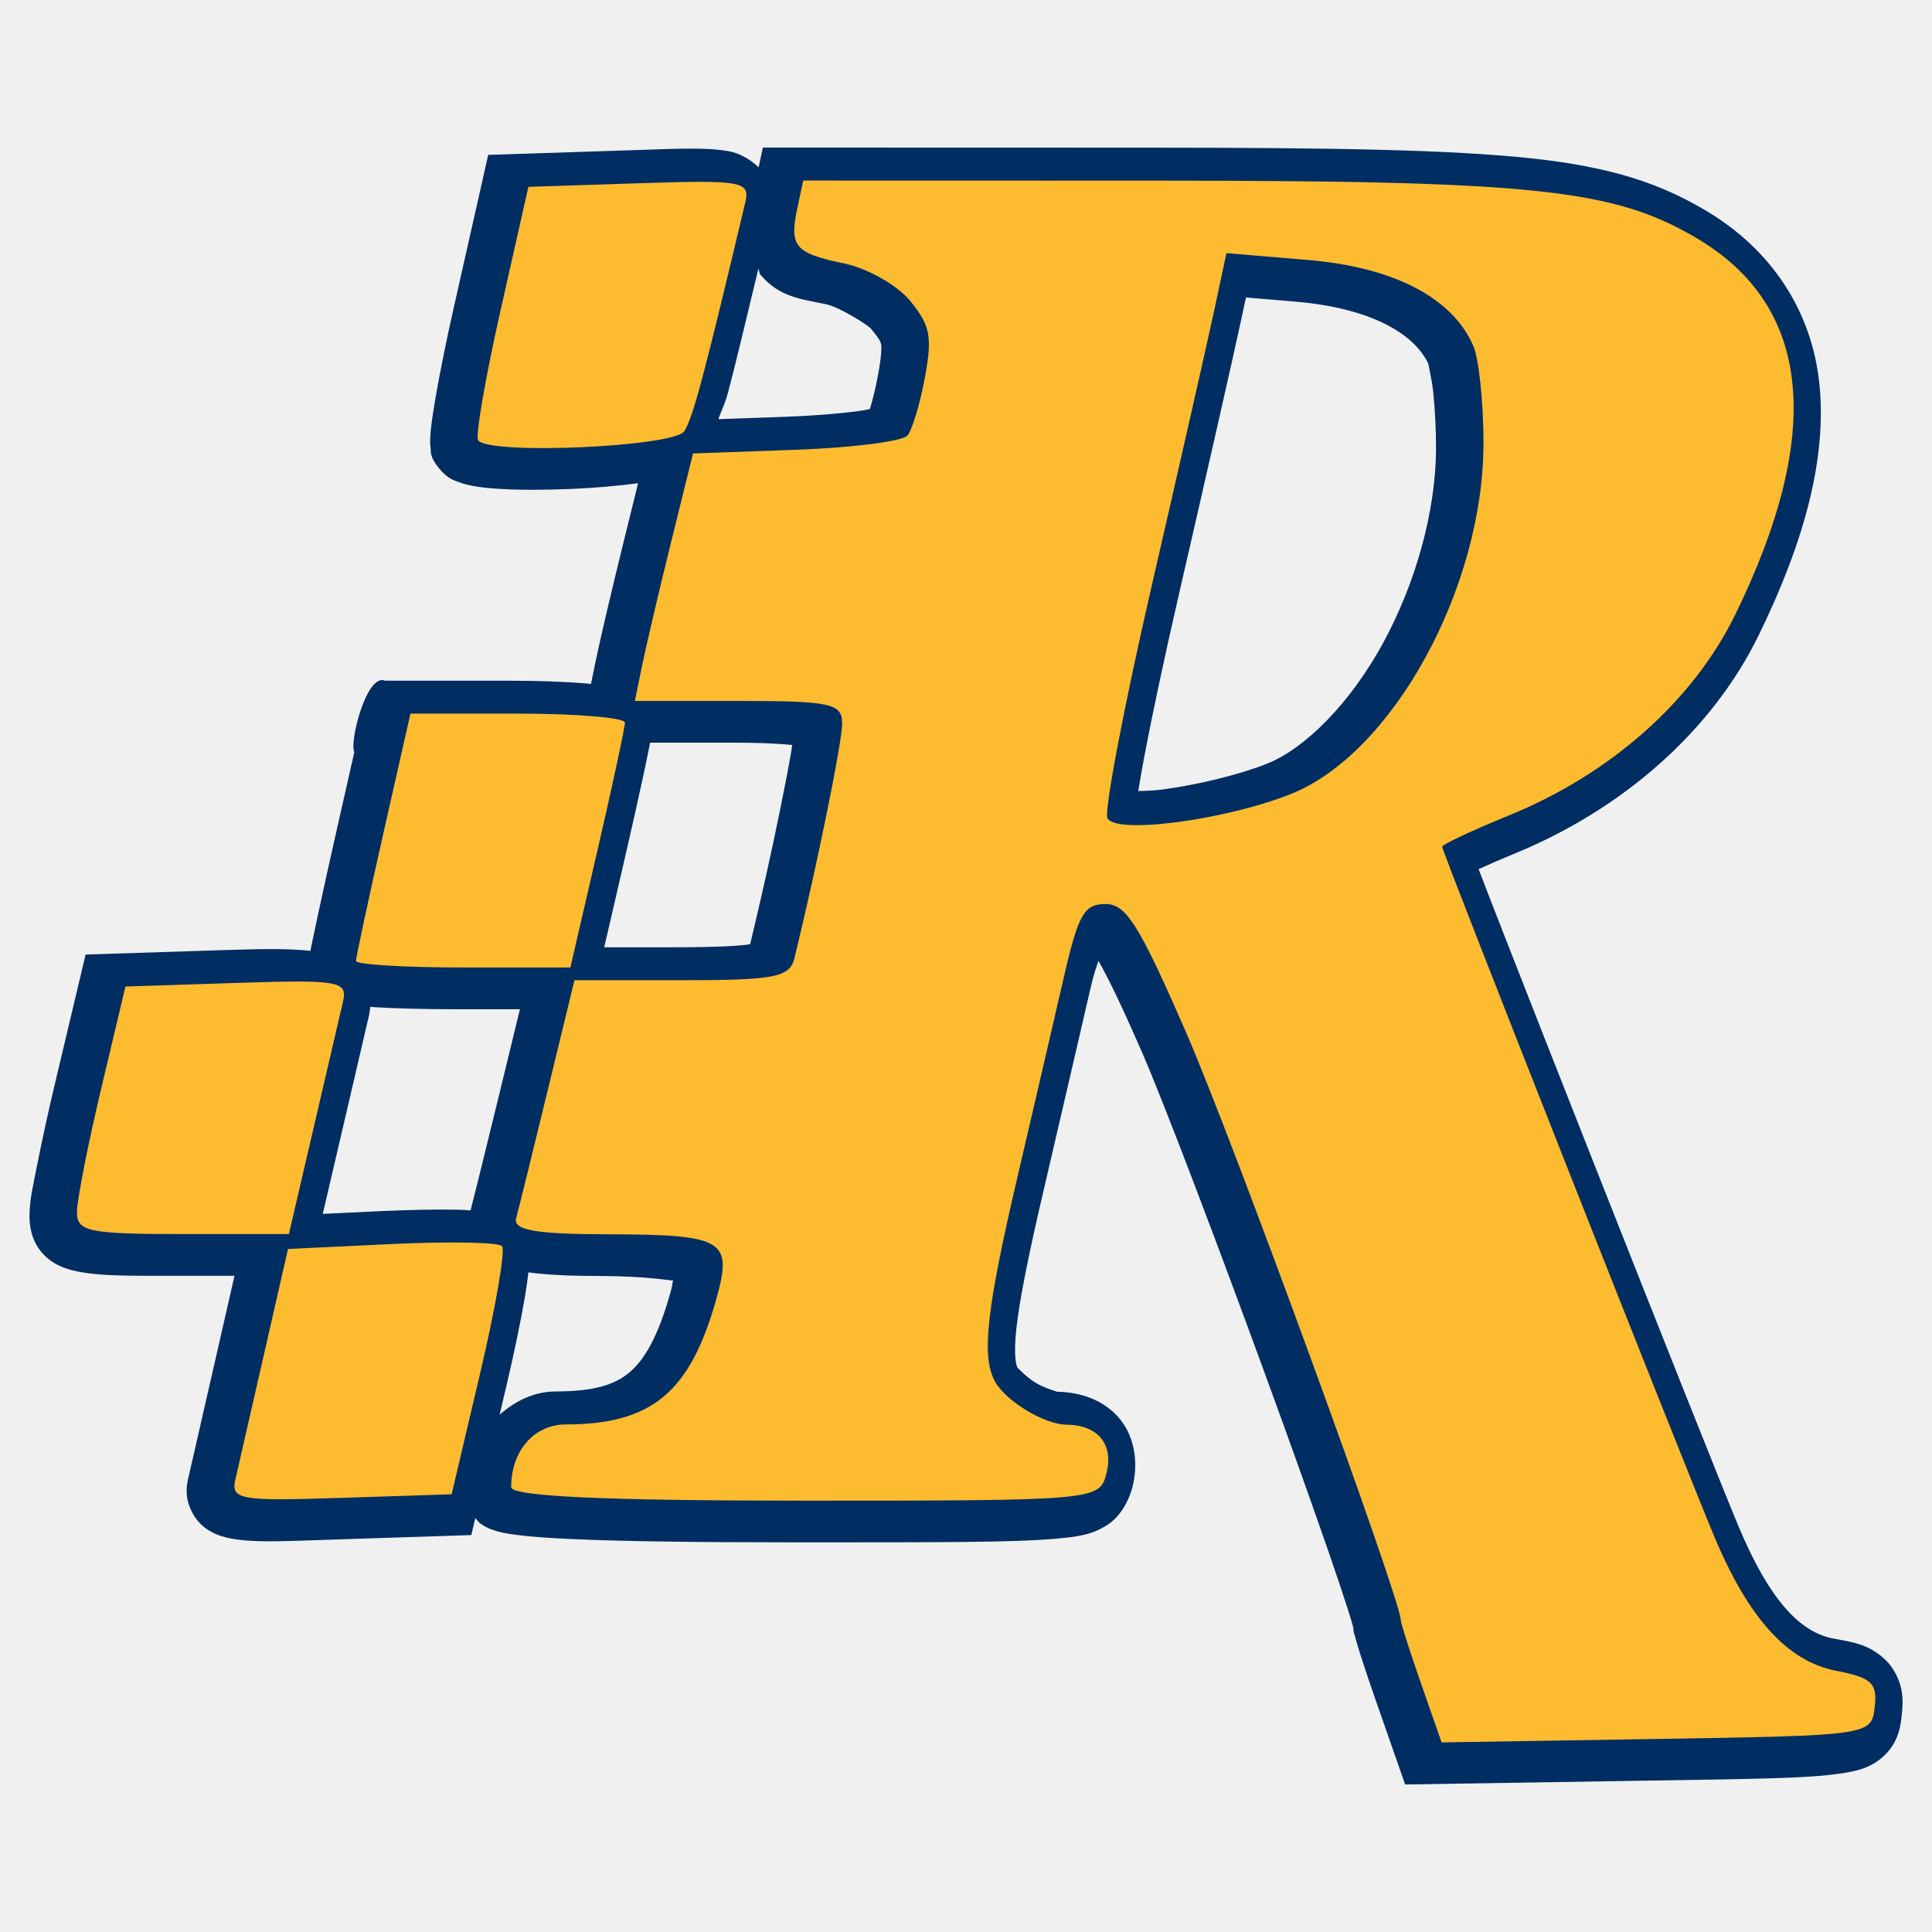
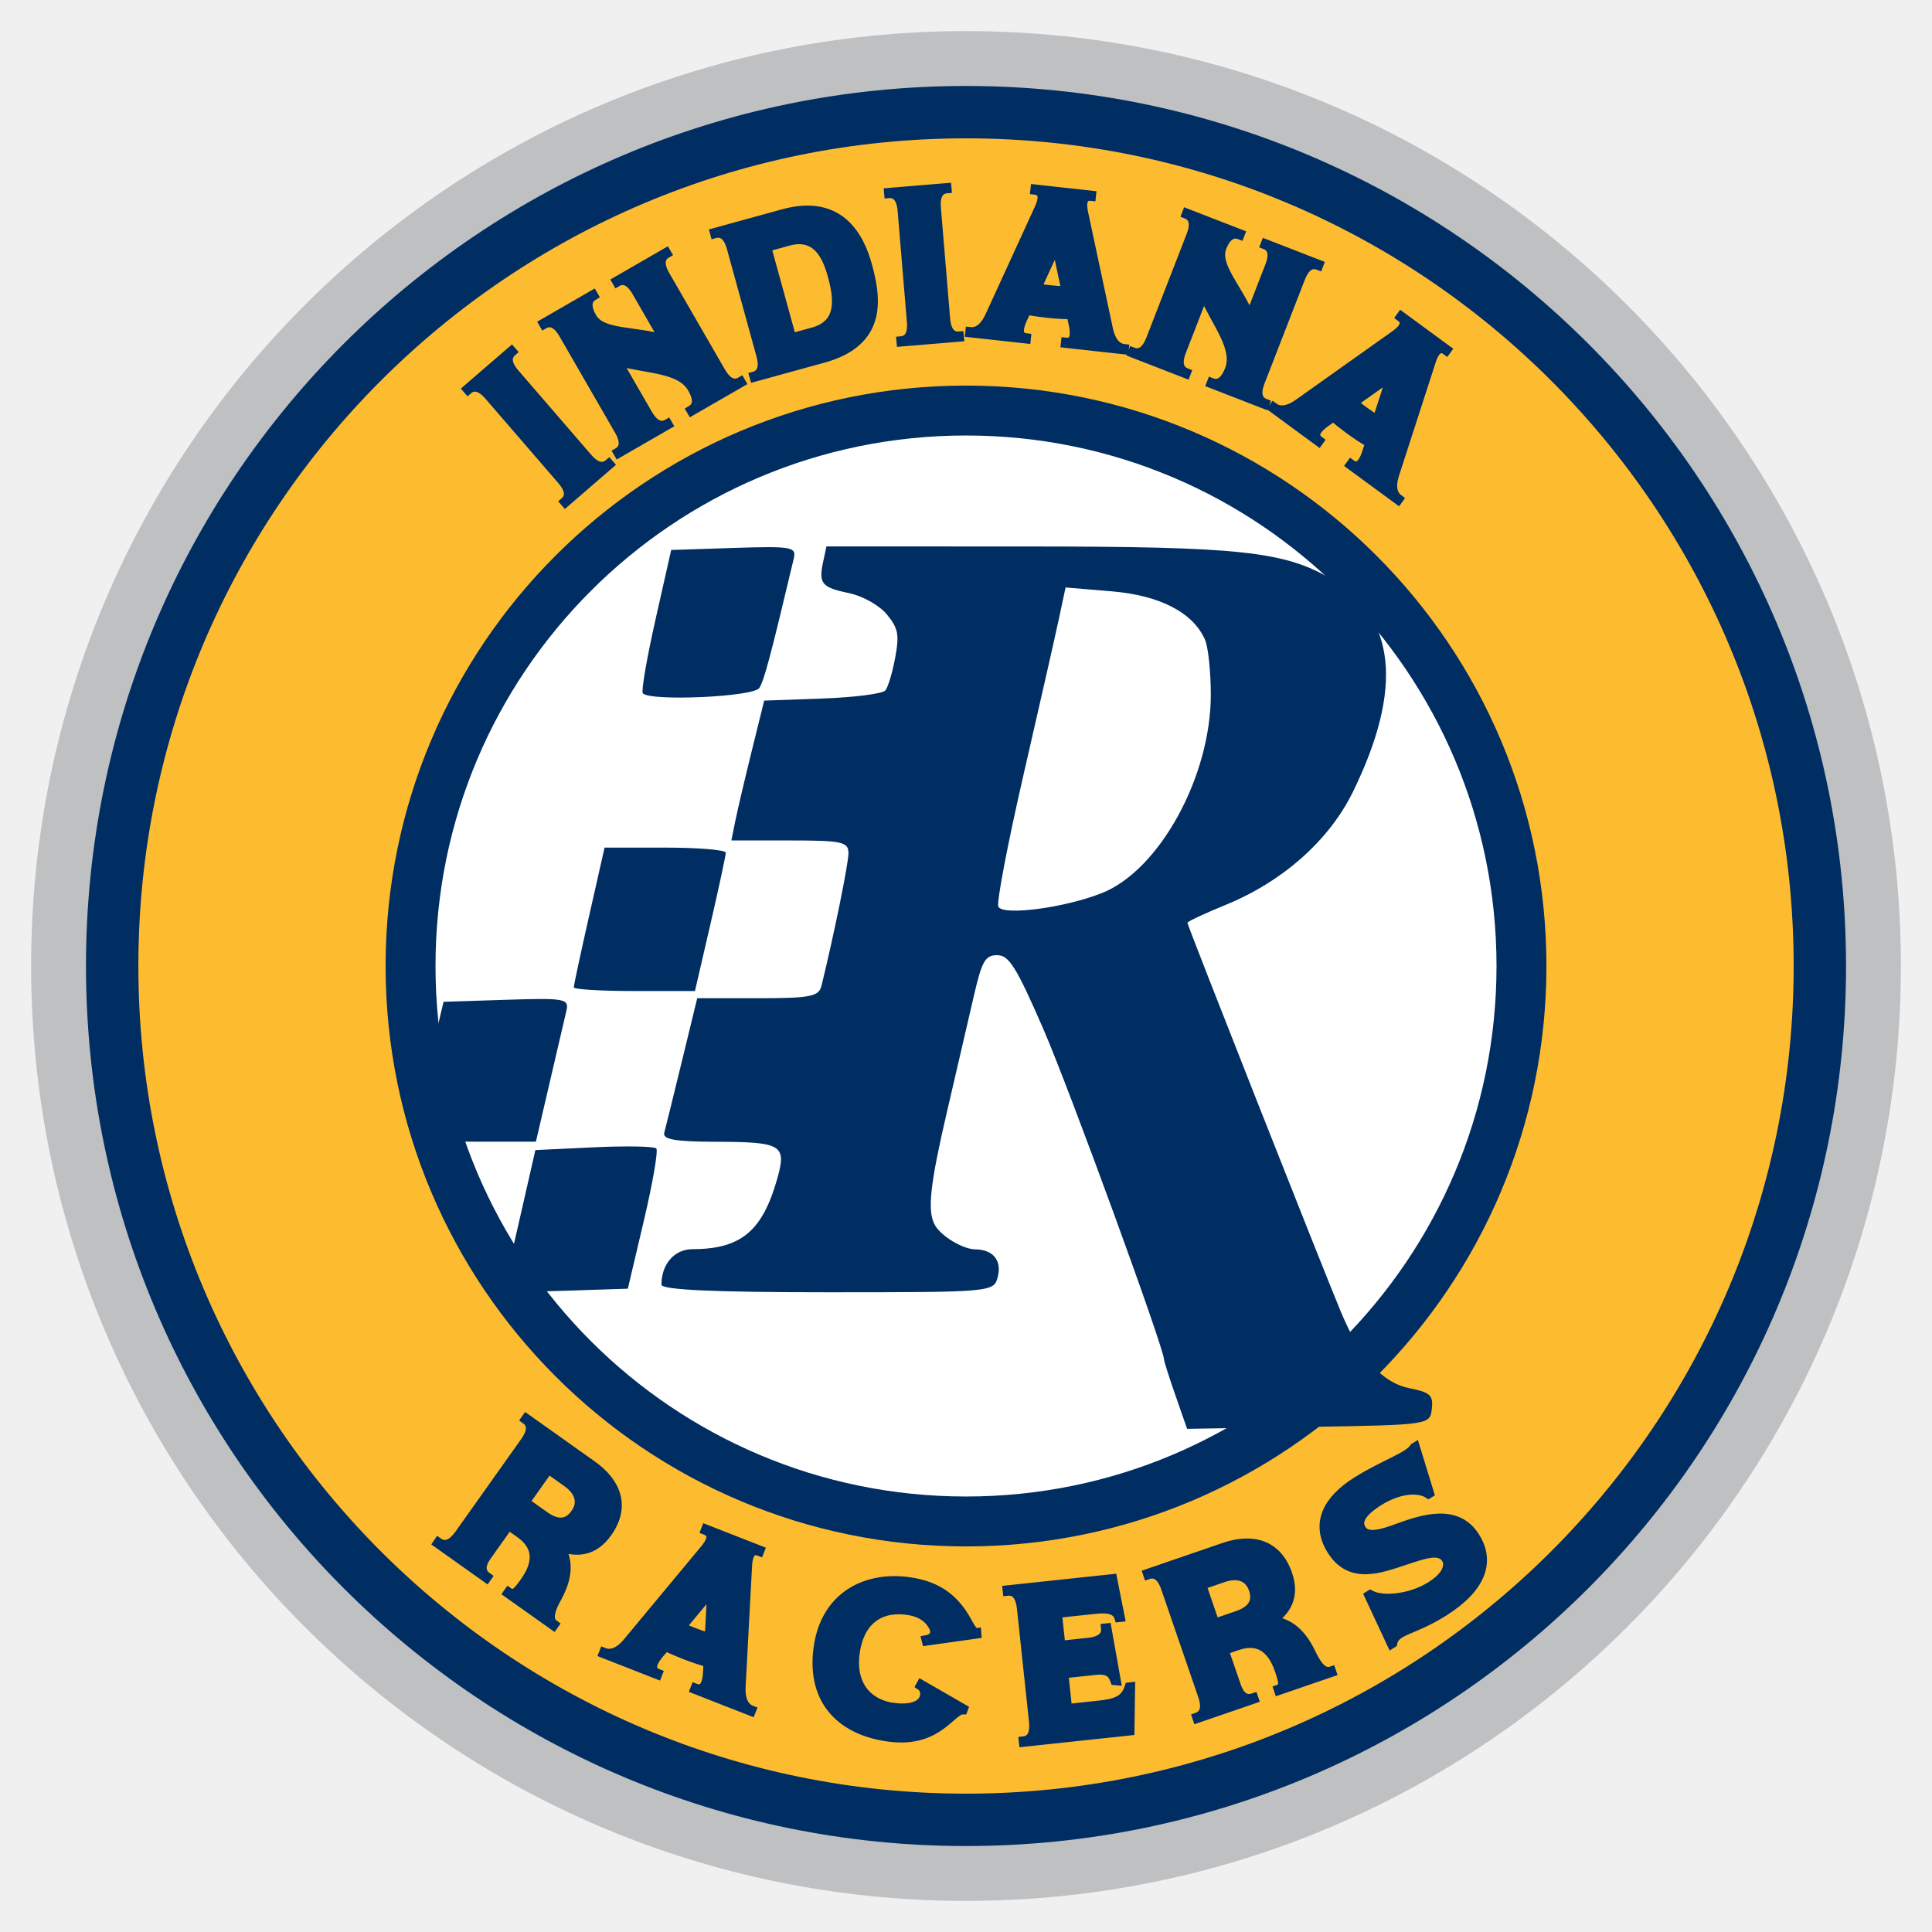
<svg xmlns="http://www.w3.org/2000/svg" width="105.833mm" height="105.833mm" viewBox="0 0 105.833 105.833" version="1.1" id="svg1" xml:space="preserve">
  <defs id="defs1">
    <filter id="mask-powermask-path-effect61_inverse" style="color-interpolation-filters:sRGB" height="100" width="100" x="-50" y="-50">
      <feColorMatrix id="mask-powermask-path-effect61_primitive1" values="1" type="saturate" result="fbSourceGraphic" />
      <feColorMatrix id="mask-powermask-path-effect61_primitive2" values="-1 0 0 0 1 0 -1 0 0 1 0 0 -1 0 1 0 0 0 1 0 " in="fbSourceGraphic" />
    </filter>
    <clipPath clipPathUnits="userSpaceOnUse" id="clipPath61">
      <path style="fill:none;fill-opacity:1;stroke:#1a1a1a;stroke-width:0.3;stroke-dasharray:none;stroke-opacity:1" d="m 19.343,137.489 1.576,2.579 -1.433,4.728 -0.86,2.149 -0.573,3.581 2.006,2.435 62.461,-10.028 2.149,-6.303 2.722,-5.874 -26.933,3.725 -6.447,0.86 -0.143,-3.868 -5.73,0.716 -1.146,2.579 -4.154,1.433 -3.868,2.149 -7.02,0.143 -1.433,-2.579 z" id="path61" />
    </clipPath>
  </defs>
  <g id="layer1">
-     <g id="g65" transform="translate(-0.8313002,-5.819101)">
-       <g id="g64" transform="matrix(0.9528849,0,0,0.9528849,-6.327095,-12.20876)">
-         <g id="path62-6-9" style="fill:#002d62;fill-opacity:1" transform="translate(15.8026,-16.2078)">
-           <path style="fill:#002d62;fill-opacity:1" d="m 72.826,132.183 c -0.645,-1.848 -1.173,-3.5 -1.173,-3.671 0,-1.166 -9.654,-27.606 -12.298,-33.682 -2.738,-6.292 -3.481,-7.48 -4.679,-7.48 -1.225,0 -1.558,0.586 -2.388,4.196 -0.53,2.308 -1.742,7.529 -2.693,11.602 -1.761,7.545 -2.052,10.209 -1.273,11.64 0.617,1.134 2.837,2.479 4.114,2.492 1.823,0.019 2.728,1.132 2.293,2.817 -0.397,1.533 -0.592,1.551 -17.309,1.551 -11.571,0 -16.908,-0.245 -16.908,-0.778 0,-2.09 1.318,-3.601 3.143,-3.605 4.958,-0.011 7.15,-1.845 8.659,-7.245 0.942,-3.37 0.427,-3.672 -6.283,-3.686 -4.119,-0.008 -5.42,-0.238 -5.233,-0.923 0.137,-0.502 0.947,-3.785 1.801,-7.297 l 1.552,-6.385 h 6.168 c 5.359,0 6.209,-0.167 6.48,-1.277 1.295,-5.3 2.741,-12.416 2.741,-13.485 0,-1.15 -0.654,-1.292 -5.958,-1.292 h -5.958 l 0.408,-2.007 c 0.225,-1.104 0.976,-4.305 1.671,-7.115 l 1.262,-5.108 5.916,-0.211 c 3.254,-0.116 6.141,-0.486 6.415,-0.823 0.274,-0.337 0.725,-1.842 1.001,-3.345 0.43,-2.341 0.309,-2.97 -0.843,-4.384 -0.74,-0.908 -2.457,-1.881 -3.816,-2.163 -2.821,-0.585 -3.147,-0.971 -2.676,-3.178 l 0.338,-1.586 20.298,0.005 c 21.781,0.006 26.314,0.49 31.092,3.323 6.571,3.896 7.307,11.155 2.193,21.622 -2.42,4.952 -7.143,9.149 -12.977,11.532 -2.131,0.87 -3.875,1.687 -3.875,1.816 0,0.275 13.727,35.07 15.636,39.634 1.971,4.712 4.21,7.186 6.996,7.733 2.075,0.407 2.396,0.708 2.234,2.101 -0.187,1.614 -0.276,1.627 -12.543,1.823 l -12.355,0.197 z m -7.494,-51.154 c 5.852,-2.327 11.077,-11.845 11.078,-20.18 2.6e-4,-2.334 -0.264,-4.85 -0.587,-5.59 -1.206,-2.766 -4.578,-4.518 -9.491,-4.931 l -4.698,-0.395 -0.683,3.202 c -0.376,1.761 -1.997,8.907 -3.602,15.881 -1.605,6.973 -2.755,13.004 -2.555,13.401 0.475,0.944 6.756,0.117 10.539,-1.387 z M 4.665,120.396 c 0.166,-0.716 0.914,-3.983 1.66,-7.259 l 1.358,-5.957 5.968,-0.283 c 3.283,-0.156 6.134,-0.102 6.337,0.119 0.203,0.221 -0.366,3.522 -1.264,7.335 l -1.633,6.932 -6.364,0.208 c -5.868,0.192 -6.341,0.106 -6.062,-1.095 z m -9.115,-15.35 c 0.008,-0.702 0.638,-3.904 1.401,-7.115 l 1.387,-5.838 6.404,-0.208 c 5.908,-0.192 6.38,-0.107 6.1,1.095 -0.167,0.716 -0.935,4.012 -1.706,7.323 l -1.402,6.02 h -6.1 c -5.418,0 -6.098,-0.143 -6.085,-1.277 z M 11.592,90.624 c 0,-0.206 0.704,-3.49 1.565,-7.297 l 1.565,-6.922 h 6.166 c 3.391,0 6.166,0.233 6.166,0.518 0,0.285 -0.706,3.569 -1.568,7.297 l -1.568,6.78 h -6.163 c -3.39,0 -6.163,-0.169 -6.163,-0.375 z m 2.632,-15.22 c -13.054,4.276 0.303,-0.099 0,0 z m 4.391,-14.707 c -0.171,-0.21 0.408,-3.576 1.288,-7.48 l 1.6,-7.097 6.39,-0.208 c 5.895,-0.192 6.366,-0.107 6.081,1.095 -2.366,9.969 -3.011,12.386 -3.507,13.16 -0.579,0.903 -11.162,1.376 -11.851,0.53 z" id="path63" />
-           <path style="fill:#002d62;fill-opacity:1" d="m 35.564,43.609 -0.242,1.137 c -0.547,-0.523 -1.186,-0.829 -1.691,-0.92 -1.34,-0.241 -2.849,-0.153 -5.809,-0.057 l -8.047,0.262 -1.965,8.715 c -0.447,1.982 -0.818,3.824 -1.061,5.232 -0.121,0.704 -0.211,1.294 -0.264,1.779 -0.026,0.243 -0.044,0.453 -0.047,0.697 -0.001,0.122 -0.001,0.248 0.025,0.449 0.027,0.201 -0.06,0.477 0.486,1.148 0.483,0.593 0.865,0.69 1.158,0.799 0.294,0.109 0.542,0.165 0.797,0.213 0.51,0.095 1.046,0.142 1.65,0.176 1.209,0.067 2.663,0.055 4.121,-0.01 1.322,-0.059 2.592,-0.175 3.717,-0.324 l -0.773,3.133 c -0.699,2.828 -1.44,5.975 -1.689,7.201 l -0.246,1.211 c -0.096,-0.009 -0.162,-0.025 -0.264,-0.033 -1.208,-0.101 -2.79,-0.158 -4.535,-0.158 h -7.031 c -1.08,-0.464 -2.076,3.591 -1.775,4.104 l -1.016,4.49 c -0.432,1.91 -0.823,3.688 -1.109,5.021 -0.143,0.667 -0.261,1.222 -0.344,1.635 -0.022,0.111 -0.035,0.188 -0.053,0.279 C 8.359,89.668 7.164,89.661 4.674,89.742 l -8.043,0.26 -1.766,7.434 c -0.388,1.632 -0.741,3.256 -1.002,4.58 -0.261,1.324 -0.448,2.049 -0.459,3.006 -0.006,0.498 0.087,1.375 0.693,2.09 0.607,0.715 1.369,0.962 2.018,1.098 1.296,0.272 2.792,0.26 5.52,0.26 h 3.555 l -0.955,4.191 c -0.747,3.275 -1.497,6.555 -1.658,7.25 -0.101,0.436 -0.339,1.23 0.219,2.232 0.558,1.003 1.546,1.313 2.215,1.434 1.339,0.242 2.841,0.155 5.787,0.059 l 8.006,-0.262 0.23,-0.977 c 0.092,0.094 0.19,0.237 0.266,0.293 0.338,0.25 0.565,0.326 0.77,0.396 0.409,0.14 0.743,0.195 1.152,0.254 0.818,0.118 1.882,0.196 3.307,0.262 2.849,0.131 7.092,0.191 12.893,0.191 8.359,0 12.535,0.009 14.965,-0.209 1.215,-0.109 2.067,-0.2 2.988,-0.797 0.921,-0.597 1.322,-1.729 1.432,-2.152 0.337,-1.302 0.186,-2.821 -0.713,-3.926 -0.899,-1.105 -2.291,-1.56 -3.635,-1.574 0.101,10e-4 -0.638,-0.166 -1.215,-0.516 -0.577,-0.349 -1.075,-0.924 -1.037,-0.855 -0.069,-0.126 -0.244,-0.665 -0.068,-2.27 0.175,-1.604 0.673,-4.116 1.547,-7.859 0.951,-4.076 2.161,-9.293 2.693,-11.607 0.235,-1.024 0.322,-1.182 0.475,-1.664 0.538,0.929 1.29,2.462 2.535,5.322 1.249,2.87 4.356,11.064 7.094,18.563 1.369,3.749 2.654,7.346 3.594,10.064 0.47,1.359 0.854,2.501 1.113,3.316 0.13,0.408 0.229,0.737 0.287,0.949 0.058,0.212 0.033,0.601 0.033,-0.066 10e-7,0.572 0.054,0.518 0.082,0.633 0.028,0.115 0.059,0.222 0.094,0.344 0.07,0.243 0.159,0.537 0.27,0.883 0.221,0.691 0.519,1.58 0.848,2.52 l 1.684,4.82 13.904,-0.221 c 6.134,-0.098 9.149,-0.122 11.076,-0.402 0.964,-0.14 1.86,-0.317 2.652,-1.127 0.793,-0.81 0.861,-1.769 0.91,-2.191 0.051,-0.438 0.094,-0.893 -0.006,-1.471 -0.1,-0.578 -0.44,-1.295 -0.934,-1.76 -0.988,-0.929 -1.896,-1.004 -3.012,-1.223 -1.799,-0.353 -3.579,-2.03 -5.43,-6.455 C 90.734,120.681 86.798,110.775 83.129,101.475 81.294,96.824 79.518,92.31 78.203,88.941 77.58,87.347 77.084,86.063 76.711,85.094 c 0.595,-0.268 1.216,-0.547 2.006,-0.869 6.275,-2.562 11.401,-7.065 14.094,-12.576 2.661,-5.446 3.919,-10.221 3.492,-14.434 C 95.876,53.002 93.541,49.467 89.783,47.238 87.185,45.697 84.384,44.726 79.748,44.23 75.112,43.735 68.506,43.618 57.6,43.615 Z m 3.479,4.291 18.555,0.006 c 0.926,2.47e-4 1.405,0.019 2.27,0.021 L 58.852,52.688 c -0.36,1.688 -1.989,8.877 -3.594,15.846 -0.808,3.509 -1.502,6.779 -1.973,9.246 -0.235,1.234 -0.414,2.263 -0.527,3.051 -0.057,0.394 -0.097,0.723 -0.119,1.029 -0.011,0.153 -0.018,0.298 -0.012,0.486 0.006,0.188 -0.1,0.339 0.25,1.035 0.515,1.022 1.266,1.228 1.756,1.369 0.49,0.141 0.918,0.183 1.379,0.203 0.922,0.041 1.955,-0.036 3.09,-0.186 2.269,-0.299 4.877,-0.893 7.021,-1.746 3.655,-1.454 6.622,-4.788 8.822,-8.797 2.201,-4.009 3.609,-8.759 3.609,-13.375 1.4e-4,-1.248 -0.068,-2.519 -0.184,-3.617 -0.115,-1.098 -0.15,-1.84 -0.582,-2.83 -1.659,-3.804 -5.941,-5.762 -11.277,-6.211 l -2.691,-0.227 c 6.873,0.056 12.2,0.181 15.473,0.531 4.27,0.456 6.124,1.142 8.303,2.434 2.813,1.668 4.134,3.711 4.439,6.719 0.305,3.008 -0.626,7.096 -3.08,12.117 -2.146,4.392 -6.467,8.284 -11.859,10.486 -1.094,0.447 -2.085,0.879 -2.836,1.23 -0.375,0.176 -0.686,0.328 -0.957,0.477 -0.135,0.075 -0.255,0.142 -0.424,0.26 -0.084,0.059 -0.179,0.121 -0.342,0.283 -0.163,0.163 -0.65,0.33 -0.65,1.553 0,0.001 0.025,0.349 0.039,0.418 0.014,0.069 0.025,0.107 0.033,0.139 0.017,0.064 0.028,0.097 0.037,0.127 0.019,0.061 0.034,0.103 0.051,0.152 0.034,0.098 0.076,0.209 0.129,0.352 0.106,0.284 0.254,0.679 0.445,1.176 0.382,0.994 0.927,2.396 1.586,4.084 1.318,3.376 3.094,7.893 4.93,12.547 3.672,9.307 7.553,19.083 8.551,21.467 1.778,4.25 4.041,7.142 6.984,8.4 -1.645,0.114 -3.486,0.205 -8.352,0.283 l -10.807,0.174 -0.664,-1.896 c -0.317,-0.908 -0.604,-1.77 -0.809,-2.41 -0.102,-0.32 -0.185,-0.587 -0.234,-0.76 -0.025,-0.086 -0.041,-0.151 -0.045,-0.166 -0.004,-0.015 0.035,-0.158 0.035,0.371 0,-0.813 -0.101,-0.766 -0.186,-1.072 -0.084,-0.306 -0.196,-0.671 -0.336,-1.109 -0.279,-0.877 -0.67,-2.042 -1.146,-3.42 -0.953,-2.757 -2.244,-6.367 -3.619,-10.133 -2.75,-7.532 -5.794,-15.597 -7.189,-18.803 -1.378,-3.166 -2.236,-5.057 -3.064,-6.381 -0.414,-0.662 -0.831,-1.218 -1.447,-1.678 -0.616,-0.46 -1.479,-0.711 -2.133,-0.711 -0.477,0 -1.111,0.053 -1.756,0.385 -0.645,0.332 -1.144,0.904 -1.451,1.443 -0.614,1.079 -0.85,2.192 -1.273,4.033 -0.529,2.301 -1.739,7.523 -2.689,11.594 -0.887,3.801 -1.417,6.395 -1.633,8.367 -0.216,1.972 -0.146,3.48 0.564,4.785 0.655,1.203 1.575,1.867 2.582,2.477 0.842,0.51 1.734,0.885 2.795,1.023 -1.981,0.168 -6.144,0.189 -14.395,0.189 -5.77,0 -9.983,-0.061 -12.695,-0.186 -0.088,-0.004 -0.103,-0.009 -0.188,-0.014 2.357,-0.121 4.481,-0.625 6.117,-1.994 1.848,-1.546 2.915,-3.812 3.725,-6.711 0.251,-0.899 0.478,-1.674 0.438,-2.662 -0.041,-0.988 -0.735,-2.307 -1.689,-2.867 -1.909,-1.12 -3.705,-0.872 -7.092,-0.879 -1.41,-0.003 -2.003,-0.068 -2.697,-0.123 0.34,-1.355 0.713,-2.841 1.346,-5.445 l 1.154,-4.748 h 4.482 c 2.702,0 4.257,-0.004 5.562,-0.262 0.653,-0.129 1.326,-0.341 1.934,-0.859 0.608,-0.518 0.94,-1.275 1.066,-1.791 0.656,-2.686 1.346,-5.807 1.875,-8.41 0.265,-1.302 0.489,-2.474 0.65,-3.406 0.161,-0.933 0.277,-1.427 0.277,-2.178 0,-0.491 -0.084,-1.337 -0.674,-2.053 -0.59,-0.716 -1.36,-0.981 -2.006,-1.121 -1.291,-0.28 -2.753,-0.264 -5.424,-0.264 h -3.314 c 0.263,-1.223 0.883,-3.897 1.518,-6.463 l 0.875,-3.535 4.299,-0.154 c 1.686,-0.06 3.268,-0.183 4.521,-0.344 0.627,-0.08 1.164,-0.168 1.643,-0.279 0.239,-0.056 0.461,-0.113 0.719,-0.211 0.257,-0.098 0.562,-0.096 1.117,-0.777 0.382,-0.468 0.442,-0.707 0.562,-1.008 0.121,-0.301 0.226,-0.619 0.33,-0.967 0.208,-0.696 0.404,-1.508 0.557,-2.338 0.228,-1.239 0.38,-2.23 0.168,-3.332 -0.212,-1.102 -0.808,-1.996 -1.459,-2.795 -1.292,-1.586 -3.074,-2.5 -5.043,-2.908 -1.053,-0.218 -1.097,-0.29 -1.078,-0.207 0.014,-0.107 0.016,-0.148 0.047,-0.311 z m -7.533,0.15 c -0.891,3.732 -1.636,6.826 -2.064,8.432 -0.404,1.516 -0.557,1.823 -0.627,2.018 -0.205,0.043 -0.364,0.083 -0.662,0.127 -0.974,0.142 -2.324,0.258 -3.67,0.318 -1.292,0.058 -2.569,0.059 -3.545,0.012 0.017,-0.101 0.019,-0.142 0.037,-0.25 0.224,-1.303 0.583,-3.096 1.016,-5.018 l 1.236,-5.479 4.73,-0.154 c 2.122,-0.069 2.788,-0.031 3.549,-0.006 z m 3.795,2.535 c 0.068,0.107 0.038,0.236 0.121,0.334 1.079,1.281 2.291,1.391 3.777,1.699 0.749,0.155 2.403,1.188 2.59,1.418 0.501,0.615 0.541,0.744 0.57,0.895 0.029,0.151 0.027,0.644 -0.176,1.746 -0.124,0.673 -0.291,1.367 -0.445,1.883 -0.011,0.038 -0.018,0.052 -0.029,0.088 -0.237,0.043 -0.436,0.085 -0.779,0.129 -1.072,0.138 -2.559,0.257 -4.127,0.312 l -3.795,0.135 c 0.169,-0.535 0.345,-0.763 0.578,-1.637 0.369,-1.385 1.062,-4.289 1.715,-7.002 z m 28.031,1.643 2.816,0.236 c 4.491,0.378 6.949,1.924 7.703,3.652 -0.109,-0.249 0.151,0.634 0.248,1.562 0.097,0.928 0.16,2.084 0.16,3.17 -4.11e-4,3.719 -1.205,7.895 -3.08,11.311 -1.875,3.415 -4.448,6.001 -6.645,6.875 -1.638,0.651 -4.062,1.224 -5.998,1.479 -0.576,0.076 -0.943,0.069 -1.393,0.09 0.098,-0.6 0.19,-1.174 0.352,-2.02 0.456,-2.39 1.14,-5.624 1.938,-9.088 1.607,-6.978 3.218,-14.08 3.609,-15.914 z M 29.08,77.82 h 4.502 c 2.139,0 3.023,0.071 3.668,0.135 -0.031,0.231 -0.021,0.184 -0.068,0.459 -0.15,0.868 -0.37,2.008 -0.629,3.281 -0.484,2.382 -1.117,5.217 -1.719,7.715 -0.593,0.097 -1.979,0.174 -4.514,0.174 h -3.875 l 1.129,-4.881 c 0.433,-1.874 0.828,-3.635 1.115,-4.973 0.144,-0.669 0.26,-1.232 0.344,-1.66 0.019,-0.097 0.031,-0.166 0.047,-0.25 z m -12.645,0.729 h 4.451 c 1.435,0 2.644,0.058 3.641,0.127 -0.013,0.061 -0.018,0.089 -0.031,0.152 -0.281,1.307 -0.673,3.053 -1.102,4.908 l -1.184,5.117 h -4.457 c -1.417,0 -2.597,-0.041 -3.604,-0.09 0.281,-1.311 0.67,-3.072 1.098,-4.965 z m -3.434,14.455 c 0.1,0.007 0.163,0.019 0.27,0.025 1.183,0.072 2.752,0.115 4.482,0.115 h 3.846 l -1.084,4.463 c -0.836,3.44 -1.647,6.704 -1.752,7.1 -0.25,-0.011 -0.458,-0.032 -0.748,-0.037 -1.216,-0.023 -2.785,0.004 -4.467,0.084 l -3.283,0.156 0.961,-4.121 c 0.771,-3.311 1.539,-6.609 1.705,-7.322 0.026,-0.112 0.042,-0.307 0.07,-0.463 z M 8.396,94.023 C 8.086,95.356 7.657,97.197 7.047,99.816 L 6.031,104.178 H 1.635 c -2.184,0 -3.092,-0.07 -3.766,-0.135 0.063,-0.432 0.07,-0.523 0.203,-1.199 0.247,-1.255 0.592,-2.837 0.967,-4.416 L 0.047,94.184 4.812,94.029 c 2.142,-0.07 2.825,-0.031 3.584,-0.006 z M 22.088,108.273 c 1.03,0.132 2.142,0.202 3.939,0.205 2.947,0.006 4.157,0.271 4.371,0.258 -0.042,0.234 -0.034,0.289 -0.15,0.707 -0.699,2.501 -1.483,3.853 -2.348,4.576 -0.864,0.723 -2.035,1.095 -4.25,1.1 -1.256,0.003 -2.33,0.558 -3.219,1.336 L 20.812,114.842 c 0.458,-1.942 0.83,-3.749 1.07,-5.141 0.096,-0.56 0.154,-1.001 0.205,-1.428 z m -4.432,0.691 c -5.91e-4,0.003 -0.001,0.004 -0.002,0.008 -0.218,1.267 -0.577,3.016 -1.018,4.887 l -1.258,5.332 -4.723,0.154 c -2.125,0.069 -2.8,0.031 -3.553,0.006 0.306,-1.331 0.723,-3.151 1.312,-5.738 l 0.996,-4.367 4.342,-0.207 c 1.494,-0.071 2.843,-0.088 3.902,-0.074 z" id="path64" />
-         </g>
-       </g>
-       <path style="fill:#fdbb30;fill-opacity:1;stroke-width:2.372" d="m 78.681,98.061 c -0.615,-1.76 -1.118,-3.335 -1.118,-3.498 0,-1.111 -9.199,-26.305 -11.719,-32.095 -2.609,-5.995 -3.317,-7.127 -4.458,-7.127 -1.167,0 -1.485,0.558 -2.276,3.998 -0.505,2.199 -1.66,7.174 -2.566,11.056 -1.678,7.189 -1.955,9.728 -1.213,11.092 0.588,1.081 2.703,2.362 3.921,2.375 1.737,0.018 2.6,1.078 2.185,2.684 -0.378,1.461 -0.564,1.478 -16.493,1.478 -11.026,0 -16.111,-0.234 -16.111,-0.741 0,-1.991 1.256,-3.431 2.995,-3.435 4.724,-0.01 6.813,-1.758 8.251,-6.903 0.897,-3.211 0.407,-3.499 -5.987,-3.512 -3.925,-0.008 -5.165,-0.227 -4.987,-0.88 0.13,-0.478 0.903,-3.607 1.716,-6.954 l 1.479,-6.084 h 5.877 c 5.106,0 5.916,-0.16 6.175,-1.217 1.234,-5.05 2.612,-11.831 2.612,-12.85 0,-1.096 -0.624,-1.231 -5.677,-1.231 h -5.677 l 0.389,-1.912 c 0.214,-1.052 0.93,-4.103 1.592,-6.78 l 1.203,-4.867 5.637,-0.201 c 3.101,-0.111 5.851,-0.463 6.113,-0.784 0.261,-0.321 0.691,-1.755 0.954,-3.187 0.41,-2.231 0.295,-2.83 -0.803,-4.177 -0.705,-0.865 -2.341,-1.793 -3.636,-2.061 -2.688,-0.557 -2.998,-0.926 -2.55,-3.028 l 0.322,-1.511 19.341,0.005 c 20.755,0.005 25.074,0.467 29.627,3.167 6.262,3.713 6.963,10.629 2.089,20.604 -2.306,4.718 -6.807,8.718 -12.366,10.988 -2.031,0.829 -3.692,1.608 -3.692,1.73 0,0.262 13.08,33.417 14.9,37.767 1.878,4.49 4.011,6.848 6.666,7.369 1.978,0.388 2.283,0.675 2.129,2.002 -0.178,1.538 -0.263,1.55 -11.952,1.737 l -11.773,0.188 z M 71.539,49.317 c 5.577,-2.218 10.555,-11.287 10.556,-19.229 2.46e-4,-2.224 -0.251,-4.621 -0.559,-5.327 -1.15,-2.636 -4.362,-4.305 -9.044,-4.699 l -4.477,-0.377 -0.651,3.051 c -0.358,1.678 -1.903,8.488 -3.433,15.132 -1.53,6.645 -2.625,12.391 -2.435,12.77 0.453,0.899 6.438,0.111 10.042,-1.322 z M 13.732,86.829 c 0.159,-0.683 0.87,-3.795 1.582,-6.917 l 1.294,-5.676 5.687,-0.27 c 3.128,-0.148 5.845,-0.097 6.038,0.113 0.193,0.211 -0.349,3.356 -1.205,6.989 l -1.556,6.606 -6.064,0.198 c -5.592,0.182 -6.042,0.101 -5.776,-1.043 z M 5.046,72.203 c 0.007,-0.669 0.608,-3.72 1.335,-6.78 l 1.322,-5.563 6.102,-0.198 c 5.629,-0.183 6.08,-0.102 5.812,1.043 -0.159,0.683 -0.891,3.823 -1.625,6.978 l -1.336,5.737 h -5.812 c -5.163,0 -5.811,-0.136 -5.799,-1.217 z M 20.332,58.46 c 0,-0.197 0.671,-3.326 1.491,-6.954 l 1.491,-6.596 h 5.875 c 3.231,0 5.875,0.222 5.875,0.493 0,0.271 -0.672,3.4 -1.494,6.954 l -1.494,6.46 h -5.872 c -3.23,0 -5.872,-0.161 -5.872,-0.357 z m 2.508,-14.502 c -12.439,4.074 0.289,-0.095 0,0 z m 4.184,-14.014 c -0.163,-0.2 0.389,-3.408 1.228,-7.127 l 1.524,-6.763 6.089,-0.198 c 5.617,-0.183 6.066,-0.102 5.794,1.043 -2.255,9.499 -2.869,11.802 -3.342,12.54 -0.552,0.86 -10.636,1.311 -11.293,0.505 z" id="path62" />
+     <g id="g2" transform="matrix(0.9112494,0,0,0.9112494,112.8872,-32.05203)">
+       <circle style="fill:#bec0c2;fill-opacity:1;stroke:none;stroke-width:3.447;stroke-dasharray:none;stroke-opacity:1" id="path1-8" cx="-65.811" cy="93.244" r="56.2" />
+       <circle style="fill:#fdbb30;fill-opacity:1;stroke:#002d62;stroke-width:3.148;stroke-dasharray:none;stroke-opacity:1" id="path1" cx="-65.811" cy="93.244" r="51.328" />
+       <circle style="fill:#ffffff;stroke:#002d62;stroke-width:3;stroke-dasharray:none;stroke-opacity:1" id="path1-3" cx="-65.811" cy="93.244" r="33.391" />
+       <path style="fill:#002d62;fill-opacity:1;stroke-width:1.471" d="m -53.212,119.081 c -0.381,-1.092 -0.693,-2.067 -0.693,-2.169 0,-0.689 -5.704,-16.309 -7.266,-19.899 -1.618,-3.717 -2.057,-4.419 -2.764,-4.419 -0.724,0 -0.921,0.346 -1.411,2.479 -0.313,1.363 -1.029,4.448 -1.591,6.855 -1.04,4.457 -1.212,6.031 -0.752,6.877 0.365,0.67 1.676,1.464 2.431,1.472 1.077,0.011 1.612,0.669 1.354,1.664 -0.234,0.906 -0.35,0.916 -10.226,0.916 -6.836,0 -9.989,-0.145 -9.989,-0.459 0,-1.234 0.778,-2.127 1.857,-2.13 2.929,-0.006 4.224,-1.09 5.116,-4.28 0.556,-1.991 0.252,-2.17 -3.712,-2.178 -2.433,-0.005 -3.202,-0.141 -3.092,-0.546 0.081,-0.296 0.56,-2.236 1.064,-4.311 l 0.917,-3.772 h 3.644 c 3.166,0 3.668,-0.099 3.828,-0.754 0.765,-3.131 1.62,-7.335 1.62,-7.967 0,-0.679 -0.387,-0.763 -3.52,-0.763 h -3.52 l 0.241,-1.186 c 0.133,-0.652 0.577,-2.544 0.987,-4.203 l 0.746,-3.018 3.495,-0.125 c 1.922,-0.069 3.628,-0.287 3.79,-0.486 0.162,-0.199 0.428,-1.088 0.591,-1.976 0.254,-1.383 0.183,-1.755 -0.498,-2.59 -0.437,-0.536 -1.452,-1.111 -2.255,-1.278 -1.667,-0.346 -1.859,-0.574 -1.581,-1.877 l 0.2,-0.937 11.992,0.003 c 12.868,0.003 15.546,0.29 18.369,1.963 3.882,2.302 4.317,6.59 1.295,12.774 -1.43,2.925 -4.22,5.405 -7.667,6.813 -1.259,0.514 -2.289,0.997 -2.289,1.073 0,0.163 8.11,20.719 9.238,23.416 1.164,2.784 2.487,4.246 4.133,4.569 1.226,0.241 1.415,0.419 1.32,1.241 -0.11,0.954 -0.163,0.961 -7.411,1.077 l -7.299,0.117 z m -4.428,-30.222 c 3.457,-1.375 6.544,-6.998 6.545,-11.922 1.51e-4,-1.379 -0.156,-2.865 -0.347,-3.303 -0.713,-1.634 -2.705,-2.669 -5.607,-2.913 l -2.776,-0.233 -0.404,1.892 c -0.222,1.04 -1.18,5.262 -2.128,9.382 -0.948,4.12 -1.628,7.683 -1.51,7.917 0.281,0.558 3.991,0.069 6.226,-0.82 z M -93.481,112.118 c 0.098,-0.423 0.54,-2.353 0.981,-4.289 l 0.802,-3.519 3.526,-0.167 c 1.939,-0.092 3.624,-0.06 3.744,0.07 0.12,0.131 -0.216,2.081 -0.747,4.333 l -0.965,4.096 -3.76,0.123 c -3.467,0.113 -3.746,0.063 -3.581,-0.647 z m -5.385,-9.069 c 0.005,-0.415 0.377,-2.307 0.828,-4.203 l 0.82,-3.449 3.784,-0.123 c 3.49,-0.113 3.77,-0.063 3.604,0.647 -0.099,0.423 -0.552,2.37 -1.008,4.326 l -0.828,3.557 h -3.604 c -3.201,0 -3.603,-0.084 -3.595,-0.754 z m 9.477,-8.521 c 0,-0.122 0.416,-2.062 0.925,-4.311 l 0.925,-4.09 h 3.643 c 2.003,0 3.643,0.138 3.643,0.306 0,0.168 -0.417,2.108 -0.926,4.311 l -0.926,4.005 h -3.641 c -2.003,0 -3.641,-0.1 -3.641,-0.222 z m 1.555,-8.992 c -7.712,2.526 0.179,-0.059 0,0 z m 2.594,-8.689 c -0.101,-0.124 0.241,-2.113 0.761,-4.419 l 0.945,-4.193 3.775,-0.123 c 3.483,-0.113 3.761,-0.063 3.592,0.647 -1.398,5.889 -1.779,7.318 -2.072,7.775 -0.342,0.533 -6.594,0.813 -7.002,0.313 z" id="path62" />
+       <path d="m 33.609,71.96 -0.069,0.06 c 0.383,0.443 0.391,1.041 -0.51,1.819 l -7.192,6.211 c -0.887,0.766 -1.477,0.671 -1.86,0.227 l -0.069,0.06 3.267,3.783 0.069,-0.06 c -0.371,-0.43 -0.379,-1.027 0.508,-1.793 l 7.192,-6.211 c 0.901,-0.778 1.491,-0.683 1.862,-0.253 l 0.069,-0.06 z m -3.397,-5.001 -0.079,0.046 c 0.293,0.507 0.189,1.096 -0.842,1.691 l -4.504,2.599 c 0.716,-2.569 0.573,-5.382 2.317,-6.389 1.031,-0.595 1.583,-0.406 1.876,0.101 l 0.079,-0.046 -2.452,-4.25 -0.079,0.046 c 0.293,0.507 0.189,1.096 -0.842,1.691 l -8.231,4.749 c -1.015,0.586 -1.577,0.381 -1.87,-0.126 l -0.079,0.046 2.452,4.25 0.079,-0.046 c -0.293,-0.507 -0.179,-1.08 0.836,-1.666 l 4.044,-2.333 c -0.759,2.531 -0.398,5.282 -1.857,6.124 -1.015,0.586 -1.577,0.381 -1.87,-0.126 l -0.079,0.046 2.452,4.25 0.079,-0.046 c -0.284,-0.492 -0.179,-1.08 0.836,-1.666 l 8.231,-4.749 c 1.031,-0.595 1.593,-0.39 1.876,0.101 l 0.079,-0.046 z m -4.046,-7.362 -1.622,-5.896 c -1.413,-5.137 -5.161,-4.543 -7.951,-3.776 -2.313,0.636 -5.752,2.285 -4.402,7.192 l 1.617,5.879 0.088,-0.024 c -0.155,-0.565 0.094,-1.108 1.224,-1.419 l 9.162,-2.52 c 1.147,-0.316 1.64,0.024 1.795,0.589 z m -3.871,-5.031 0.505,1.836 -7.75,2.132 -0.505,-1.836 c -0.636,-2.313 1.043,-3.249 2.879,-3.754 1.907,-0.524 4.181,-0.884 4.871,1.622 z m 0.441,-12.497 -0.091,0.008 c 0.049,0.584 -0.297,1.072 -1.483,1.171 l -9.47,0.789 c -1.168,0.097 -1.589,-0.327 -1.638,-0.911 l -0.091,0.008 0.415,4.981 0.091,-0.008 c -0.047,-0.566 0.298,-1.054 1.466,-1.151 l 9.47,-0.789 c 1.186,-0.099 1.607,0.325 1.654,0.891 l 0.091,-0.008 z m 0.156,-5.715 -0.091,-0.01 c -0.064,0.582 -0.479,0.831 -1.619,0.319 l -0.752,-0.359 c 0.109,-0.485 0.193,-1.084 0.26,-1.684 0.082,-0.746 0.13,-1.515 0.122,-2.105 l 0.849,-0.183 c 1.225,-0.252 1.575,0.082 1.511,0.664 l 0.091,0.01 0.554,-5.023 -0.091,-0.01 c -0.064,0.582 -0.511,1.123 -1.736,1.374 l -9.79,2.088 c -1.209,0.272 -1.559,-0.061 -1.495,-0.644 l -0.091,-0.01 -0.532,4.823 0.091,0.01 c 0.064,-0.582 0.483,-0.868 1.603,-0.339 l 9.1,4.172 c 1.141,0.513 1.459,1.137 1.394,1.72 l 0.091,0.01 z m -7.987,-2.576 3.885,-0.824 c -0.028,0.752 -0.114,1.701 -0.257,2.495 z m 10.962,-11.072 -0.085,-0.033 c -0.212,0.546 -0.736,0.833 -1.846,0.402 l -4.847,-1.883 c 2.451,-1.051 4.554,-2.925 6.432,-2.195 1.109,0.431 1.309,0.98 1.096,1.526 l 0.085,0.033 1.777,-4.574 -0.085,-0.033 c -0.212,0.546 -0.736,0.833 -1.846,0.402 L 17.691,12.911 C 16.599,12.487 16.406,11.921 16.619,11.374 l -0.085,-0.033 -1.777,4.574 0.085,0.033 c 0.212,-0.546 0.73,-0.816 1.822,-0.392 l 4.352,1.691 c -2.448,0.993 -4.367,2.998 -5.937,2.388 -1.092,-0.424 -1.285,-0.99 -1.073,-1.536 l -0.085,-0.033 -1.777,4.574 0.085,0.033 c 0.206,-0.529 0.73,-0.816 1.822,-0.392 l 8.857,3.442 c 1.109,0.431 1.302,0.997 1.096,1.526 l 0.085,0.033 z m 5.799,-11.338 -0.074,-0.054 c -0.347,0.472 -0.83,0.481 -1.562,-0.533 L 29.557,10.095 C 29.894,9.729 30.266,9.252 30.624,8.765 31.068,8.16 31.493,7.519 31.781,7.003 l 0.827,0.266 c 1.187,0.394 1.324,0.858 0.977,1.33 l 0.074,0.054 2.99,-4.074 -0.074,-0.054 C 36.228,4.998 35.571,5.243 34.385,4.848 L 24.861,1.764 C 23.678,1.396 23.541,0.932 23.888,0.46 l -0.074,-0.054 -2.871,3.911 0.074,0.054 C 21.364,3.899 21.869,3.861 22.575,4.879 l 5.797,8.161 c 0.732,1.014 0.695,1.714 0.348,2.186 l 0.074,0.054 z M 26.035,5.147 29.812,6.375 C 29.412,7.013 28.863,7.791 28.342,8.408 Z" id="text1" style="font-size:18.309px;line-height:1;font-family:'Silvano Western Demo';-inkscape-font-specification:'Silvano Western Demo';text-align:center;letter-spacing:0.201px;word-spacing:0px;text-anchor:middle;fill:#002d62;stroke:#002d62;stroke-width:0.778" transform="matrix(0,0.7034756,-0.7034756,0,-36.61552,39.44466)" aria-label="INDIANA" />
+       <path d="m 40.978,67.261 2.936,2.084 0.038,-0.054 c -0.343,-0.243 -0.466,-0.637 -0.025,-1.259 l 1.316,-1.854 0.696,0.494 c 1.05,0.745 1.105,1.735 0.291,2.882 -0.418,0.589 -0.65,0.892 -0.993,0.649 l -0.038,0.054 2.743,1.947 0.038,-0.054 c -0.504,-0.358 -0.083,-1.155 0.191,-1.653 0.594,-1.109 0.726,-2.112 0.165,-3.025 1.035,0.38 2.045,0.275 2.843,-0.85 1.111,-1.564 0.555,-3.006 -0.913,-4.048 l -3.964,-2.815 -0.038,0.054 c 0.343,0.243 0.459,0.648 -0.036,1.344 l -3.948,5.561 c -0.494,0.696 -0.922,0.731 -1.265,0.488 z m 8.274,-1.78 c -0.472,0.664 -1.102,0.668 -1.853,0.135 l -1.168,-0.829 1.407,-1.982 1.125,0.799 c 0.739,0.525 0.96,1.213 0.488,1.877 z m 4.935,9.671 0.024,-0.061 c -0.392,-0.153 -0.487,-0.487 0.082,-1.182 l 0.39,-0.454 c 0.316,0.166 0.715,0.336 1.119,0.495 0.502,0.196 1.025,0.373 1.436,0.478 l -0.032,0.622 c -0.055,0.896 -0.351,1.076 -0.742,0.923 l -0.024,0.061 3.377,1.323 0.024,-0.061 c -0.392,-0.153 -0.682,-0.564 -0.628,-1.46 l 0.383,-7.174 c 0.038,-0.888 0.334,-1.069 0.725,-0.915 l 0.024,-0.061 -3.242,-1.27 -0.024,0.061 c 0.392,0.153 0.511,0.497 -0.065,1.174 l -4.592,5.526 c -0.568,0.695 -1.061,0.798 -1.452,0.645 l -0.024,0.061 z m 3.277,-5.053 -0.155,2.846 c -0.516,-0.16 -1.157,-0.397 -1.681,-0.644 z m 10.968,7.048 c -1.526,-0.187 -2.609,-1.286 -2.372,-3.229 0.238,-1.943 1.421,-2.844 3.09,-2.64 0.796,0.097 1.388,0.448 1.668,1.078 0.125,0.28 0.006,0.597 -0.349,0.685 l -0.122,0.025 0.018,0.068 3.017,-0.425 -0.005,-0.067 c -0.189,0.03 -0.394,-0.353 -0.567,-0.665 -0.671,-1.221 -1.627,-2.172 -3.623,-2.416 -2.491,-0.305 -4.954,0.889 -5.345,4.085 -0.39,3.182 1.515,4.925 4.333,5.27 2.909,0.356 3.673,-1.669 4.385,-1.648 l 0.019,-0.051 -2.535,-1.462 -0.034,0.062 c 0.196,0.13 0.275,0.351 0.248,0.573 -0.093,0.756 -1.096,0.845 -1.827,0.756 z M 80.538,71.222 c 0.614,-0.066 1.239,-0.027 1.401,0.498 l 0.065,-0.007 -0.459,-2.317 -6.324,0.675 0.007,0.065 c 0.418,-0.045 0.761,0.196 0.85,1.032 l 0.724,6.781 c 0.091,0.849 -0.194,1.157 -0.612,1.202 l 0.007,0.065 6.389,-0.682 0.036,-2.634 -0.065,0.007 c -0.247,0.78 -0.781,0.982 -1.852,1.096 l -1.868,0.2 -0.225,-2.104 1.921,-0.205 c 0.758,-0.081 1.011,0.183 1.163,0.616 l 0.067,0.006 -0.563,-3.164 -0.065,0.007 c 0.045,0.418 -0.195,0.774 -1.044,0.865 l -1.659,0.177 -0.206,-1.934 z m 6.104,6.563 3.405,-1.17 -0.021,-0.062 c -0.398,0.137 -0.789,0.007 -1.037,-0.713 l -0.739,-2.15 0.808,-0.278 c 1.218,-0.418 2.054,0.114 2.511,1.444 0.235,0.683 0.346,1.048 -0.051,1.185 l 0.021,0.062 3.181,-1.093 -0.021,-0.062 c -0.584,0.201 -0.986,-0.606 -1.232,-1.119 -0.555,-1.129 -1.293,-1.821 -2.361,-1.898 0.913,-0.619 1.416,-1.501 0.967,-2.806 -0.623,-1.814 -2.119,-2.204 -3.821,-1.619 l -4.598,1.58 0.021,0.062 c 0.398,-0.137 0.794,0.005 1.071,0.813 l 2.216,6.45 c 0.278,0.808 0.057,1.175 -0.341,1.312 z m 3.377,-7.761 c 0.265,0.77 -0.1,1.285 -0.97,1.584 l -1.355,0.465 -0.79,-2.299 1.305,-0.448 c 0.857,-0.295 1.545,-0.072 1.81,0.698 z m 10.575,-5.77 -0.852,-2.773 -0.056,0.035 c -0.345,0.56 -1.836,1.005 -3.48,2.045 -1.71,1.081 -2.507,2.502 -1.475,4.135 1.145,1.81 2.982,1.053 4.412,0.584 1.099,-0.353 2.059,-0.727 2.459,-0.094 0.211,0.333 0.151,0.977 -0.904,1.644 -1.244,0.786 -2.943,0.928 -3.662,0.527 l -0.067,0.042 1.355,2.906 0.056,-0.035 c 0.166,-0.82 1.187,-0.704 3.098,-1.912 2.221,-1.404 2.814,-2.976 1.859,-4.486 -1.081,-1.71 -3.069,-1.091 -4.635,-0.521 -1.008,0.373 -1.852,0.611 -2.189,0.078 -0.26,-0.411 -0.148,-0.948 1.029,-1.692 1.155,-0.73 2.347,-0.862 2.997,-0.449 z" id="text2" style="font-size:13.14px;line-height:1;font-family:'Silvano Western Demo';-inkscape-font-specification:'Silvano Western Demo';text-align:center;letter-spacing:3.125px;word-spacing:0.237px;text-anchor:middle;fill:#002d62;stroke:#002d62;stroke-width:0.559" transform="translate(-138.55,60.68492)" aria-label="RACERS" />
    </g>
  </g>
</svg>
